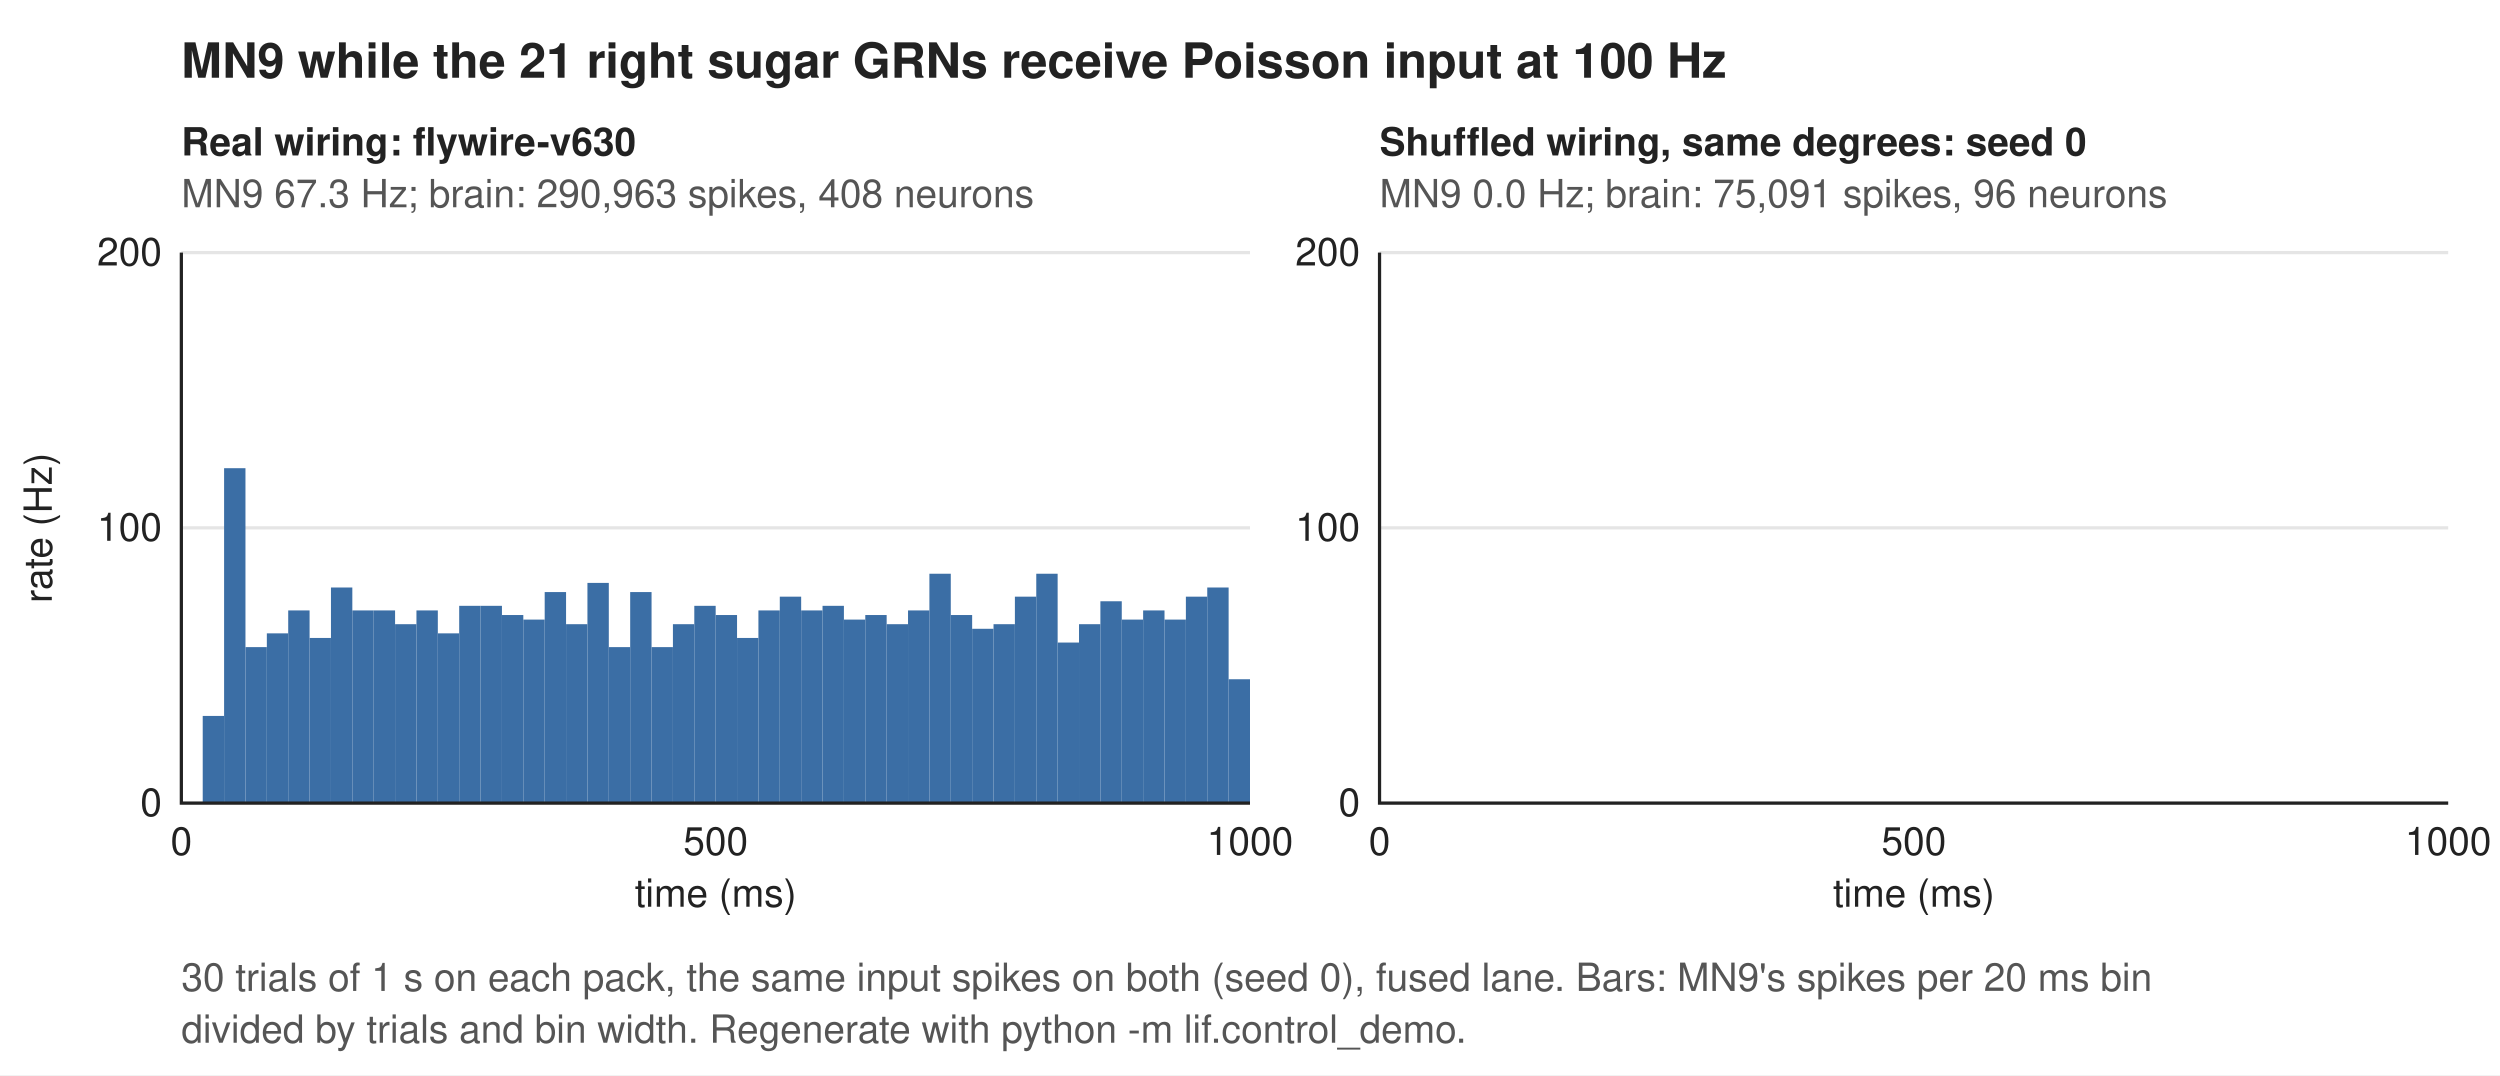
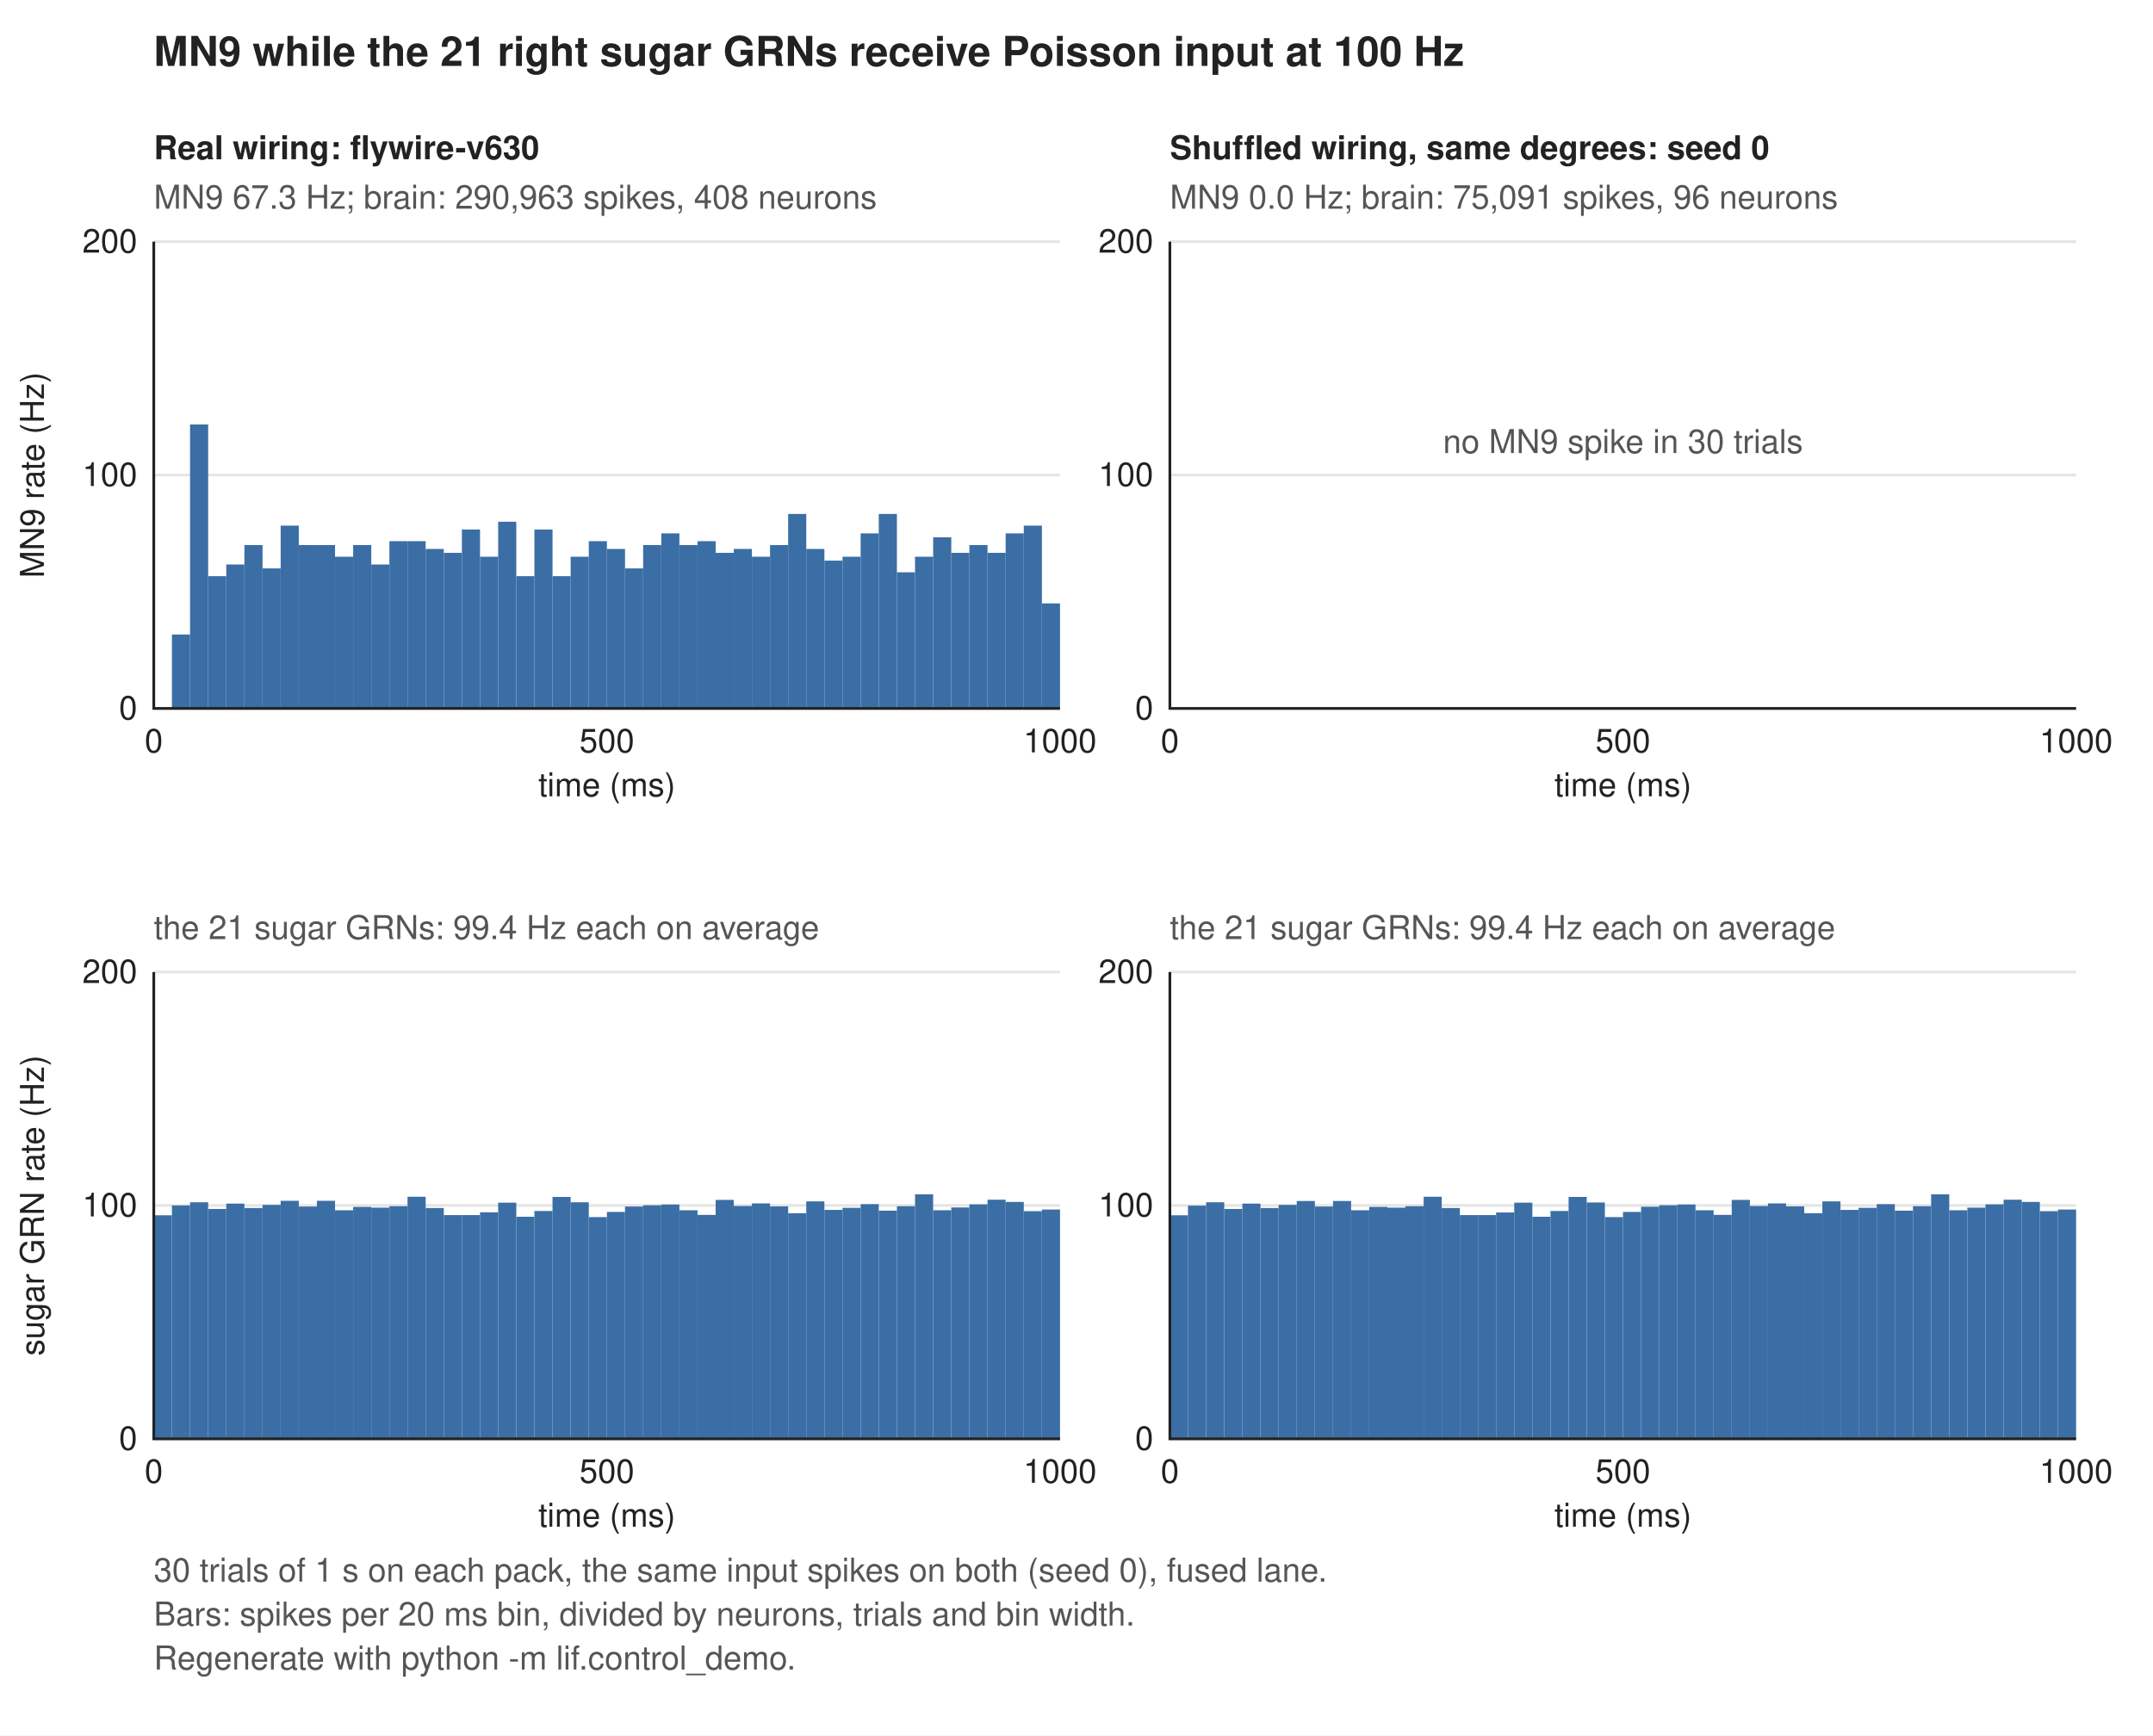
- <svg xmlns="http://www.w3.org/2000/svg" width="772" height="332" viewBox="0 0 772 332" font-family="Helvetica, Arial, sans-serif" font-size="12" fill="#222222">
-   <rect width="772" height="332" fill="#ffffff" />
+ <svg xmlns="http://www.w3.org/2000/svg" width="784" height="632" viewBox="0 0 784 632" font-family="Helvetica, Arial, sans-serif" font-size="12" fill="#222222">
+   <rect width="784" height="632" fill="#ffffff" />
  <text x="56" y="24" font-size="15" font-weight="bold">MN9 while the 21 right sugar GRNs receive Poisson input at 100 Hz</text>
-   <text x="56" y="48" font-weight="bold">Real wiring: flywire-v630</text>
-   <text x="56" y="64" fill="#555555">MN9 67.3 Hz; brain: 290,963 spikes, 408 neurons</text>
-   <line x1="56" x2="386" y1="248.00" y2="248.00" stroke="#e5e5e5" />
-   <text x="50" y="252.00" text-anchor="end">0</text>
-   <line x1="56" x2="386" y1="163.00" y2="163.00" stroke="#e5e5e5" />
-   <text x="50" y="167.00" text-anchor="end">100</text>
-   <line x1="56" x2="386" y1="78.00" y2="78.00" stroke="#e5e5e5" />
-   <text x="50" y="82.00" text-anchor="end">200</text>
-   <rect class="bar" x="56.00" y="248.00" width="6.60" height="0.00" fill="#3b6ea5" />
-   <rect class="bar" x="62.60" y="221.08" width="6.60" height="26.92" fill="#3b6ea5" />
-   <rect class="bar" x="69.20" y="144.58" width="6.60" height="103.42" fill="#3b6ea5" />
-   <rect class="bar" x="75.80" y="199.83" width="6.60" height="48.17" fill="#3b6ea5" />
-   <rect class="bar" x="82.40" y="195.58" width="6.60" height="52.42" fill="#3b6ea5" />
-   <rect class="bar" x="89.00" y="188.50" width="6.60" height="59.50" fill="#3b6ea5" />
-   <rect class="bar" x="95.60" y="197.00" width="6.60" height="51.00" fill="#3b6ea5" />
-   <rect class="bar" x="102.20" y="181.42" width="6.60" height="66.58" fill="#3b6ea5" />
-   <rect class="bar" x="108.80" y="188.50" width="6.60" height="59.50" fill="#3b6ea5" />
-   <rect class="bar" x="115.40" y="188.50" width="6.60" height="59.50" fill="#3b6ea5" />
-   <rect class="bar" x="122.00" y="192.75" width="6.60" height="55.25" fill="#3b6ea5" />
-   <rect class="bar" x="128.60" y="188.50" width="6.60" height="59.50" fill="#3b6ea5" />
-   <rect class="bar" x="135.20" y="195.58" width="6.60" height="52.42" fill="#3b6ea5" />
-   <rect class="bar" x="141.80" y="187.08" width="6.60" height="60.92" fill="#3b6ea5" />
-   <rect class="bar" x="148.40" y="187.08" width="6.60" height="60.92" fill="#3b6ea5" />
-   <rect class="bar" x="155.00" y="189.92" width="6.60" height="58.08" fill="#3b6ea5" />
-   <rect class="bar" x="161.60" y="191.33" width="6.60" height="56.67" fill="#3b6ea5" />
-   <rect class="bar" x="168.20" y="182.83" width="6.60" height="65.17" fill="#3b6ea5" />
-   <rect class="bar" x="174.80" y="192.75" width="6.60" height="55.25" fill="#3b6ea5" />
-   <rect class="bar" x="181.40" y="180.00" width="6.60" height="68.00" fill="#3b6ea5" />
-   <rect class="bar" x="188.00" y="199.83" width="6.60" height="48.17" fill="#3b6ea5" />
-   <rect class="bar" x="194.60" y="182.83" width="6.60" height="65.17" fill="#3b6ea5" />
-   <rect class="bar" x="201.20" y="199.83" width="6.60" height="48.17" fill="#3b6ea5" />
-   <rect class="bar" x="207.80" y="192.75" width="6.60" height="55.25" fill="#3b6ea5" />
-   <rect class="bar" x="214.40" y="187.08" width="6.60" height="60.92" fill="#3b6ea5" />
-   <rect class="bar" x="221.00" y="189.92" width="6.60" height="58.08" fill="#3b6ea5" />
-   <rect class="bar" x="227.60" y="197.00" width="6.60" height="51.00" fill="#3b6ea5" />
-   <rect class="bar" x="234.20" y="188.50" width="6.60" height="59.50" fill="#3b6ea5" />
-   <rect class="bar" x="240.80" y="184.25" width="6.60" height="63.75" fill="#3b6ea5" />
-   <rect class="bar" x="247.40" y="188.50" width="6.60" height="59.50" fill="#3b6ea5" />
-   <rect class="bar" x="254.00" y="187.08" width="6.60" height="60.92" fill="#3b6ea5" />
-   <rect class="bar" x="260.60" y="191.33" width="6.60" height="56.67" fill="#3b6ea5" />
-   <rect class="bar" x="267.20" y="189.92" width="6.60" height="58.08" fill="#3b6ea5" />
-   <rect class="bar" x="273.80" y="192.75" width="6.60" height="55.25" fill="#3b6ea5" />
-   <rect class="bar" x="280.40" y="188.50" width="6.60" height="59.50" fill="#3b6ea5" />
-   <rect class="bar" x="287.00" y="177.17" width="6.60" height="70.83" fill="#3b6ea5" />
-   <rect class="bar" x="293.60" y="189.92" width="6.60" height="58.08" fill="#3b6ea5" />
-   <rect class="bar" x="300.20" y="194.17" width="6.60" height="53.83" fill="#3b6ea5" />
-   <rect class="bar" x="306.80" y="192.75" width="6.60" height="55.25" fill="#3b6ea5" />
-   <rect class="bar" x="313.40" y="184.25" width="6.60" height="63.75" fill="#3b6ea5" />
-   <rect class="bar" x="320.00" y="177.17" width="6.60" height="70.83" fill="#3b6ea5" />
-   <rect class="bar" x="326.60" y="198.42" width="6.60" height="49.58" fill="#3b6ea5" />
-   <rect class="bar" x="333.20" y="192.75" width="6.60" height="55.25" fill="#3b6ea5" />
-   <rect class="bar" x="339.80" y="185.67" width="6.60" height="62.33" fill="#3b6ea5" />
-   <rect class="bar" x="346.40" y="191.33" width="6.60" height="56.67" fill="#3b6ea5" />
-   <rect class="bar" x="353.00" y="188.50" width="6.60" height="59.50" fill="#3b6ea5" />
-   <rect class="bar" x="359.60" y="191.33" width="6.60" height="56.67" fill="#3b6ea5" />
-   <rect class="bar" x="366.20" y="184.25" width="6.60" height="63.75" fill="#3b6ea5" />
-   <rect class="bar" x="372.80" y="181.42" width="6.60" height="66.58" fill="#3b6ea5" />
-   <rect class="bar" x="379.40" y="209.75" width="6.60" height="38.25" fill="#3b6ea5" />
-   <path d="M56 78V248H386" fill="none" stroke="#222222" />
-   <text x="56.00" y="264" text-anchor="middle">0</text>
-   <text x="221.00" y="264" text-anchor="middle">500</text>
-   <text x="386.00" y="264" text-anchor="middle">1000</text>
-   <text x="221.00" y="280" text-anchor="middle">time (ms)</text>
-   <text x="426" y="48" font-weight="bold">Shuffled wiring, same degrees: seed 0</text>
-   <text x="426" y="64" fill="#555555">MN9 0.0 Hz; brain: 75,091 spikes, 96 neurons</text>
-   <line x1="426" x2="756" y1="248.00" y2="248.00" stroke="#e5e5e5" />
-   <text x="420" y="252.00" text-anchor="end">0</text>
-   <line x1="426" x2="756" y1="163.00" y2="163.00" stroke="#e5e5e5" />
-   <text x="420" y="167.00" text-anchor="end">100</text>
-   <line x1="426" x2="756" y1="78.00" y2="78.00" stroke="#e5e5e5" />
-   <text x="420" y="82.00" text-anchor="end">200</text>
-   <rect class="bar" x="426.00" y="248.00" width="6.60" height="0.00" fill="#3b6ea5" />
-   <rect class="bar" x="432.60" y="248.00" width="6.60" height="0.00" fill="#3b6ea5" />
-   <rect class="bar" x="439.20" y="248.00" width="6.60" height="0.00" fill="#3b6ea5" />
-   <rect class="bar" x="445.80" y="248.00" width="6.60" height="0.00" fill="#3b6ea5" />
-   <rect class="bar" x="452.40" y="248.00" width="6.60" height="0.00" fill="#3b6ea5" />
-   <rect class="bar" x="459.00" y="248.00" width="6.60" height="0.00" fill="#3b6ea5" />
-   <rect class="bar" x="465.60" y="248.00" width="6.60" height="0.00" fill="#3b6ea5" />
-   <rect class="bar" x="472.20" y="248.00" width="6.60" height="0.00" fill="#3b6ea5" />
-   <rect class="bar" x="478.80" y="248.00" width="6.60" height="0.00" fill="#3b6ea5" />
-   <rect class="bar" x="485.40" y="248.00" width="6.60" height="0.00" fill="#3b6ea5" />
-   <rect class="bar" x="492.00" y="248.00" width="6.60" height="0.00" fill="#3b6ea5" />
-   <rect class="bar" x="498.60" y="248.00" width="6.60" height="0.00" fill="#3b6ea5" />
-   <rect class="bar" x="505.20" y="248.00" width="6.60" height="0.00" fill="#3b6ea5" />
-   <rect class="bar" x="511.80" y="248.00" width="6.60" height="0.00" fill="#3b6ea5" />
-   <rect class="bar" x="518.40" y="248.00" width="6.60" height="0.00" fill="#3b6ea5" />
-   <rect class="bar" x="525.00" y="248.00" width="6.60" height="0.00" fill="#3b6ea5" />
-   <rect class="bar" x="531.60" y="248.00" width="6.60" height="0.00" fill="#3b6ea5" />
-   <rect class="bar" x="538.20" y="248.00" width="6.60" height="0.00" fill="#3b6ea5" />
-   <rect class="bar" x="544.80" y="248.00" width="6.60" height="0.00" fill="#3b6ea5" />
-   <rect class="bar" x="551.40" y="248.00" width="6.60" height="0.00" fill="#3b6ea5" />
-   <rect class="bar" x="558.00" y="248.00" width="6.60" height="0.00" fill="#3b6ea5" />
-   <rect class="bar" x="564.60" y="248.00" width="6.60" height="0.00" fill="#3b6ea5" />
-   <rect class="bar" x="571.20" y="248.00" width="6.60" height="0.00" fill="#3b6ea5" />
-   <rect class="bar" x="577.80" y="248.00" width="6.60" height="0.00" fill="#3b6ea5" />
-   <rect class="bar" x="584.40" y="248.00" width="6.60" height="0.00" fill="#3b6ea5" />
-   <rect class="bar" x="591.00" y="248.00" width="6.60" height="0.00" fill="#3b6ea5" />
-   <rect class="bar" x="597.60" y="248.00" width="6.60" height="0.00" fill="#3b6ea5" />
-   <rect class="bar" x="604.20" y="248.00" width="6.60" height="0.00" fill="#3b6ea5" />
-   <rect class="bar" x="610.80" y="248.00" width="6.60" height="0.00" fill="#3b6ea5" />
-   <rect class="bar" x="617.40" y="248.00" width="6.60" height="0.00" fill="#3b6ea5" />
-   <rect class="bar" x="624.00" y="248.00" width="6.60" height="0.00" fill="#3b6ea5" />
-   <rect class="bar" x="630.60" y="248.00" width="6.60" height="0.00" fill="#3b6ea5" />
-   <rect class="bar" x="637.20" y="248.00" width="6.60" height="0.00" fill="#3b6ea5" />
-   <rect class="bar" x="643.80" y="248.00" width="6.60" height="0.00" fill="#3b6ea5" />
-   <rect class="bar" x="650.40" y="248.00" width="6.60" height="0.00" fill="#3b6ea5" />
-   <rect class="bar" x="657.00" y="248.00" width="6.60" height="0.00" fill="#3b6ea5" />
-   <rect class="bar" x="663.60" y="248.00" width="6.60" height="0.00" fill="#3b6ea5" />
-   <rect class="bar" x="670.20" y="248.00" width="6.60" height="0.00" fill="#3b6ea5" />
-   <rect class="bar" x="676.80" y="248.00" width="6.60" height="0.00" fill="#3b6ea5" />
-   <rect class="bar" x="683.40" y="248.00" width="6.60" height="0.00" fill="#3b6ea5" />
-   <rect class="bar" x="690.00" y="248.00" width="6.60" height="0.00" fill="#3b6ea5" />
-   <rect class="bar" x="696.60" y="248.00" width="6.60" height="0.00" fill="#3b6ea5" />
-   <rect class="bar" x="703.20" y="248.00" width="6.60" height="0.00" fill="#3b6ea5" />
-   <rect class="bar" x="709.80" y="248.00" width="6.60" height="0.00" fill="#3b6ea5" />
-   <rect class="bar" x="716.40" y="248.00" width="6.60" height="0.00" fill="#3b6ea5" />
-   <rect class="bar" x="723.00" y="248.00" width="6.60" height="0.00" fill="#3b6ea5" />
-   <rect class="bar" x="729.60" y="248.00" width="6.60" height="0.00" fill="#3b6ea5" />
-   <rect class="bar" x="736.20" y="248.00" width="6.60" height="0.00" fill="#3b6ea5" />
-   <rect class="bar" x="742.80" y="248.00" width="6.60" height="0.00" fill="#3b6ea5" />
-   <rect class="bar" x="749.40" y="248.00" width="6.60" height="0.00" fill="#3b6ea5" />
-   <path d="M426 78V248H756" fill="none" stroke="#222222" />
-   <text x="426.00" y="264" text-anchor="middle">0</text>
-   <text x="591.00" y="264" text-anchor="middle">500</text>
-   <text x="756.00" y="264" text-anchor="middle">1000</text>
-   <text x="591.00" y="280" text-anchor="middle">time (ms)</text>
-   <text transform="translate(16 163.00) rotate(-90)" text-anchor="middle">rate (Hz)</text>
-   <text x="56" y="306" fill="#555555">30 trials of 1 s on each pack, the same input spikes on both (seed 0), fused lane. Bars: MN9's spikes per 20 ms bin</text>
-   <text x="56" y="322" fill="#555555">divided by trials and bin width. Regenerate with python -m lif.control_demo.</text>
+   <text transform="translate(16 173.00) rotate(-90)" text-anchor="middle">MN9 rate (Hz)</text>
+   <text x="56" y="58" font-weight="bold">Real wiring: flywire-v630</text>
+   <text x="56" y="76" fill="#555555">MN9 67.3 Hz; brain: 290,963 spikes, 408 neurons</text>
+   <line x1="56" x2="386" y1="258.00" y2="258.00" stroke="#e5e5e5" />
+   <text x="50" y="262.00" text-anchor="end">0</text>
+   <line x1="56" x2="386" y1="173.00" y2="173.00" stroke="#e5e5e5" />
+   <text x="50" y="177.00" text-anchor="end">100</text>
+   <line x1="56" x2="386" y1="88.00" y2="88.00" stroke="#e5e5e5" />
+   <text x="50" y="92.00" text-anchor="end">200</text>
+   <rect class="bar" x="56.00" y="258.00" width="6.60" height="0.00" fill="#3b6ea5" />
+   <rect class="bar" x="62.60" y="231.08" width="6.60" height="26.92" fill="#3b6ea5" />
+   <rect class="bar" x="69.20" y="154.58" width="6.60" height="103.42" fill="#3b6ea5" />
+   <rect class="bar" x="75.80" y="209.83" width="6.60" height="48.17" fill="#3b6ea5" />
+   <rect class="bar" x="82.40" y="205.58" width="6.60" height="52.42" fill="#3b6ea5" />
+   <rect class="bar" x="89.00" y="198.50" width="6.60" height="59.50" fill="#3b6ea5" />
+   <rect class="bar" x="95.60" y="207.00" width="6.60" height="51.00" fill="#3b6ea5" />
+   <rect class="bar" x="102.20" y="191.42" width="6.60" height="66.58" fill="#3b6ea5" />
+   <rect class="bar" x="108.80" y="198.50" width="6.60" height="59.50" fill="#3b6ea5" />
+   <rect class="bar" x="115.40" y="198.50" width="6.60" height="59.50" fill="#3b6ea5" />
+   <rect class="bar" x="122.00" y="202.75" width="6.60" height="55.25" fill="#3b6ea5" />
+   <rect class="bar" x="128.60" y="198.50" width="6.60" height="59.50" fill="#3b6ea5" />
+   <rect class="bar" x="135.20" y="205.58" width="6.60" height="52.42" fill="#3b6ea5" />
+   <rect class="bar" x="141.80" y="197.08" width="6.60" height="60.92" fill="#3b6ea5" />
+   <rect class="bar" x="148.40" y="197.08" width="6.60" height="60.92" fill="#3b6ea5" />
+   <rect class="bar" x="155.00" y="199.92" width="6.60" height="58.08" fill="#3b6ea5" />
+   <rect class="bar" x="161.60" y="201.33" width="6.60" height="56.67" fill="#3b6ea5" />
+   <rect class="bar" x="168.20" y="192.83" width="6.60" height="65.17" fill="#3b6ea5" />
+   <rect class="bar" x="174.80" y="202.75" width="6.60" height="55.25" fill="#3b6ea5" />
+   <rect class="bar" x="181.40" y="190.00" width="6.60" height="68.00" fill="#3b6ea5" />
+   <rect class="bar" x="188.00" y="209.83" width="6.60" height="48.17" fill="#3b6ea5" />
+   <rect class="bar" x="194.60" y="192.83" width="6.60" height="65.17" fill="#3b6ea5" />
+   <rect class="bar" x="201.20" y="209.83" width="6.60" height="48.17" fill="#3b6ea5" />
+   <rect class="bar" x="207.80" y="202.75" width="6.60" height="55.25" fill="#3b6ea5" />
+   <rect class="bar" x="214.40" y="197.08" width="6.60" height="60.92" fill="#3b6ea5" />
+   <rect class="bar" x="221.00" y="199.92" width="6.60" height="58.08" fill="#3b6ea5" />
+   <rect class="bar" x="227.60" y="207.00" width="6.60" height="51.00" fill="#3b6ea5" />
+   <rect class="bar" x="234.20" y="198.50" width="6.60" height="59.50" fill="#3b6ea5" />
+   <rect class="bar" x="240.80" y="194.25" width="6.60" height="63.75" fill="#3b6ea5" />
+   <rect class="bar" x="247.40" y="198.50" width="6.60" height="59.50" fill="#3b6ea5" />
+   <rect class="bar" x="254.00" y="197.08" width="6.60" height="60.92" fill="#3b6ea5" />
+   <rect class="bar" x="260.60" y="201.33" width="6.60" height="56.67" fill="#3b6ea5" />
+   <rect class="bar" x="267.20" y="199.92" width="6.60" height="58.08" fill="#3b6ea5" />
+   <rect class="bar" x="273.80" y="202.75" width="6.60" height="55.25" fill="#3b6ea5" />
+   <rect class="bar" x="280.40" y="198.50" width="6.60" height="59.50" fill="#3b6ea5" />
+   <rect class="bar" x="287.00" y="187.17" width="6.60" height="70.83" fill="#3b6ea5" />
+   <rect class="bar" x="293.60" y="199.92" width="6.60" height="58.08" fill="#3b6ea5" />
+   <rect class="bar" x="300.20" y="204.17" width="6.60" height="53.83" fill="#3b6ea5" />
+   <rect class="bar" x="306.80" y="202.75" width="6.60" height="55.25" fill="#3b6ea5" />
+   <rect class="bar" x="313.40" y="194.25" width="6.60" height="63.75" fill="#3b6ea5" />
+   <rect class="bar" x="320.00" y="187.17" width="6.60" height="70.83" fill="#3b6ea5" />
+   <rect class="bar" x="326.60" y="208.42" width="6.60" height="49.58" fill="#3b6ea5" />
+   <rect class="bar" x="333.20" y="202.75" width="6.60" height="55.25" fill="#3b6ea5" />
+   <rect class="bar" x="339.80" y="195.67" width="6.60" height="62.33" fill="#3b6ea5" />
+   <rect class="bar" x="346.40" y="201.33" width="6.60" height="56.67" fill="#3b6ea5" />
+   <rect class="bar" x="353.00" y="198.50" width="6.60" height="59.50" fill="#3b6ea5" />
+   <rect class="bar" x="359.60" y="201.33" width="6.60" height="56.67" fill="#3b6ea5" />
+   <rect class="bar" x="366.20" y="194.25" width="6.60" height="63.75" fill="#3b6ea5" />
+   <rect class="bar" x="372.80" y="191.42" width="6.60" height="66.58" fill="#3b6ea5" />
+   <rect class="bar" x="379.40" y="219.75" width="6.60" height="38.25" fill="#3b6ea5" />
+   <path d="M56 88V258H386" fill="none" stroke="#222222" />
+   <text x="56.00" y="274" text-anchor="middle">0</text>
+   <text x="221.00" y="274" text-anchor="middle">500</text>
+   <text x="386.00" y="274" text-anchor="middle">1000</text>
+   <text x="221.00" y="290" text-anchor="middle">time (ms)</text>
+   <text x="426" y="58" font-weight="bold">Shuffled wiring, same degrees: seed 0</text>
+   <text x="426" y="76" fill="#555555">MN9 0.0 Hz; brain: 75,091 spikes, 96 neurons</text>
+   <line x1="426" x2="756" y1="258.00" y2="258.00" stroke="#e5e5e5" />
+   <text x="420" y="262.00" text-anchor="end">0</text>
+   <line x1="426" x2="756" y1="173.00" y2="173.00" stroke="#e5e5e5" />
+   <text x="420" y="177.00" text-anchor="end">100</text>
+   <line x1="426" x2="756" y1="88.00" y2="88.00" stroke="#e5e5e5" />
+   <text x="420" y="92.00" text-anchor="end">200</text>
+   <rect class="bar" x="426.00" y="258.00" width="6.60" height="0.00" fill="#3b6ea5" />
+   <rect class="bar" x="432.60" y="258.00" width="6.60" height="0.00" fill="#3b6ea5" />
+   <rect class="bar" x="439.20" y="258.00" width="6.60" height="0.00" fill="#3b6ea5" />
+   <rect class="bar" x="445.80" y="258.00" width="6.60" height="0.00" fill="#3b6ea5" />
+   <rect class="bar" x="452.40" y="258.00" width="6.60" height="0.00" fill="#3b6ea5" />
+   <rect class="bar" x="459.00" y="258.00" width="6.60" height="0.00" fill="#3b6ea5" />
+   <rect class="bar" x="465.60" y="258.00" width="6.60" height="0.00" fill="#3b6ea5" />
+   <rect class="bar" x="472.20" y="258.00" width="6.60" height="0.00" fill="#3b6ea5" />
+   <rect class="bar" x="478.80" y="258.00" width="6.60" height="0.00" fill="#3b6ea5" />
+   <rect class="bar" x="485.40" y="258.00" width="6.60" height="0.00" fill="#3b6ea5" />
+   <rect class="bar" x="492.00" y="258.00" width="6.60" height="0.00" fill="#3b6ea5" />
+   <rect class="bar" x="498.60" y="258.00" width="6.60" height="0.00" fill="#3b6ea5" />
+   <rect class="bar" x="505.20" y="258.00" width="6.60" height="0.00" fill="#3b6ea5" />
+   <rect class="bar" x="511.80" y="258.00" width="6.60" height="0.00" fill="#3b6ea5" />
+   <rect class="bar" x="518.40" y="258.00" width="6.60" height="0.00" fill="#3b6ea5" />
+   <rect class="bar" x="525.00" y="258.00" width="6.60" height="0.00" fill="#3b6ea5" />
+   <rect class="bar" x="531.60" y="258.00" width="6.60" height="0.00" fill="#3b6ea5" />
+   <rect class="bar" x="538.20" y="258.00" width="6.60" height="0.00" fill="#3b6ea5" />
+   <rect class="bar" x="544.80" y="258.00" width="6.60" height="0.00" fill="#3b6ea5" />
+   <rect class="bar" x="551.40" y="258.00" width="6.60" height="0.00" fill="#3b6ea5" />
+   <rect class="bar" x="558.00" y="258.00" width="6.60" height="0.00" fill="#3b6ea5" />
+   <rect class="bar" x="564.60" y="258.00" width="6.60" height="0.00" fill="#3b6ea5" />
+   <rect class="bar" x="571.20" y="258.00" width="6.60" height="0.00" fill="#3b6ea5" />
+   <rect class="bar" x="577.80" y="258.00" width="6.60" height="0.00" fill="#3b6ea5" />
+   <rect class="bar" x="584.40" y="258.00" width="6.60" height="0.00" fill="#3b6ea5" />
+   <rect class="bar" x="591.00" y="258.00" width="6.60" height="0.00" fill="#3b6ea5" />
+   <rect class="bar" x="597.60" y="258.00" width="6.60" height="0.00" fill="#3b6ea5" />
+   <rect class="bar" x="604.20" y="258.00" width="6.60" height="0.00" fill="#3b6ea5" />
+   <rect class="bar" x="610.80" y="258.00" width="6.60" height="0.00" fill="#3b6ea5" />
+   <rect class="bar" x="617.40" y="258.00" width="6.60" height="0.00" fill="#3b6ea5" />
+   <rect class="bar" x="624.00" y="258.00" width="6.60" height="0.00" fill="#3b6ea5" />
+   <rect class="bar" x="630.60" y="258.00" width="6.60" height="0.00" fill="#3b6ea5" />
+   <rect class="bar" x="637.20" y="258.00" width="6.60" height="0.00" fill="#3b6ea5" />
+   <rect class="bar" x="643.80" y="258.00" width="6.60" height="0.00" fill="#3b6ea5" />
+   <rect class="bar" x="650.40" y="258.00" width="6.60" height="0.00" fill="#3b6ea5" />
+   <rect class="bar" x="657.00" y="258.00" width="6.60" height="0.00" fill="#3b6ea5" />
+   <rect class="bar" x="663.60" y="258.00" width="6.60" height="0.00" fill="#3b6ea5" />
+   <rect class="bar" x="670.20" y="258.00" width="6.60" height="0.00" fill="#3b6ea5" />
+   <rect class="bar" x="676.80" y="258.00" width="6.60" height="0.00" fill="#3b6ea5" />
+   <rect class="bar" x="683.40" y="258.00" width="6.60" height="0.00" fill="#3b6ea5" />
+   <rect class="bar" x="690.00" y="258.00" width="6.60" height="0.00" fill="#3b6ea5" />
+   <rect class="bar" x="696.60" y="258.00" width="6.60" height="0.00" fill="#3b6ea5" />
+   <rect class="bar" x="703.20" y="258.00" width="6.60" height="0.00" fill="#3b6ea5" />
+   <rect class="bar" x="709.80" y="258.00" width="6.60" height="0.00" fill="#3b6ea5" />
+   <rect class="bar" x="716.40" y="258.00" width="6.60" height="0.00" fill="#3b6ea5" />
+   <rect class="bar" x="723.00" y="258.00" width="6.60" height="0.00" fill="#3b6ea5" />
+   <rect class="bar" x="729.60" y="258.00" width="6.60" height="0.00" fill="#3b6ea5" />
+   <rect class="bar" x="736.20" y="258.00" width="6.60" height="0.00" fill="#3b6ea5" />
+   <rect class="bar" x="742.80" y="258.00" width="6.60" height="0.00" fill="#3b6ea5" />
+   <rect class="bar" x="749.40" y="258.00" width="6.60" height="0.00" fill="#3b6ea5" />
+   <text x="591.00" y="165.00" text-anchor="middle" fill="#555555">no MN9 spike in 30 trials</text>
+   <path d="M426 88V258H756" fill="none" stroke="#222222" />
+   <text x="426.00" y="274" text-anchor="middle">0</text>
+   <text x="591.00" y="274" text-anchor="middle">500</text>
+   <text x="756.00" y="274" text-anchor="middle">1000</text>
+   <text x="591.00" y="290" text-anchor="middle">time (ms)</text>
+   <text transform="translate(16 439.00) rotate(-90)" text-anchor="middle">sugar GRN rate (Hz)</text>
+   <text x="56" y="342" fill="#555555">the 21 sugar GRNs: 99.4 Hz each on average</text>
+   <line x1="56" x2="386" y1="524.00" y2="524.00" stroke="#e5e5e5" />
+   <text x="50" y="528.00" text-anchor="end">0</text>
+   <line x1="56" x2="386" y1="439.00" y2="439.00" stroke="#e5e5e5" />
+   <text x="50" y="443.00" text-anchor="end">100</text>
+   <line x1="56" x2="386" y1="354.00" y2="354.00" stroke="#e5e5e5" />
+   <text x="50" y="358.00" text-anchor="end">200</text>
+   <rect class="bar" x="56.00" y="442.58" width="6.60" height="81.42" fill="#3b6ea5" />
+   <rect class="bar" x="62.60" y="439.00" width="6.60" height="85.00" fill="#3b6ea5" />
+   <rect class="bar" x="69.20" y="437.85" width="6.60" height="86.15" fill="#3b6ea5" />
+   <rect class="bar" x="75.80" y="440.28" width="6.60" height="83.72" fill="#3b6ea5" />
+   <rect class="bar" x="82.40" y="438.33" width="6.60" height="85.67" fill="#3b6ea5" />
+   <rect class="bar" x="89.00" y="439.94" width="6.60" height="84.06" fill="#3b6ea5" />
+   <rect class="bar" x="95.60" y="438.80" width="6.60" height="85.20" fill="#3b6ea5" />
+   <rect class="bar" x="102.20" y="437.31" width="6.60" height="86.69" fill="#3b6ea5" />
+   <rect class="bar" x="108.80" y="439.40" width="6.60" height="84.60" fill="#3b6ea5" />
+   <rect class="bar" x="115.40" y="437.31" width="6.60" height="86.69" fill="#3b6ea5" />
+   <rect class="bar" x="122.00" y="440.75" width="6.60" height="83.25" fill="#3b6ea5" />
+   <rect class="bar" x="128.60" y="439.54" width="6.60" height="84.46" fill="#3b6ea5" />
+   <rect class="bar" x="135.20" y="439.81" width="6.60" height="84.19" fill="#3b6ea5" />
+   <rect class="bar" x="141.80" y="439.27" width="6.60" height="84.73" fill="#3b6ea5" />
+   <rect class="bar" x="148.40" y="435.83" width="6.60" height="88.17" fill="#3b6ea5" />
+   <rect class="bar" x="155.00" y="439.94" width="6.60" height="84.06" fill="#3b6ea5" />
+   <rect class="bar" x="161.60" y="442.51" width="6.60" height="81.49" fill="#3b6ea5" />
+   <rect class="bar" x="168.20" y="442.51" width="6.60" height="81.49" fill="#3b6ea5" />
+   <rect class="bar" x="174.80" y="441.50" width="6.60" height="82.50" fill="#3b6ea5" />
+   <rect class="bar" x="181.40" y="437.99" width="6.60" height="86.01" fill="#3b6ea5" />
+   <rect class="bar" x="188.00" y="443.12" width="6.60" height="80.88" fill="#3b6ea5" />
+   <rect class="bar" x="194.60" y="441.02" width="6.60" height="82.98" fill="#3b6ea5" />
+   <rect class="bar" x="201.20" y="435.90" width="6.60" height="88.10" fill="#3b6ea5" />
+   <rect class="bar" x="207.80" y="437.85" width="6.60" height="86.15" fill="#3b6ea5" />
+   <rect class="bar" x="214.40" y="443.25" width="6.60" height="80.75" fill="#3b6ea5" />
+   <rect class="bar" x="221.00" y="441.36" width="6.60" height="82.64" fill="#3b6ea5" />
+   <rect class="bar" x="227.60" y="439.40" width="6.60" height="84.60" fill="#3b6ea5" />
+   <rect class="bar" x="234.20" y="438.93" width="6.60" height="85.07" fill="#3b6ea5" />
+   <rect class="bar" x="240.80" y="438.66" width="6.60" height="85.34" fill="#3b6ea5" />
+   <rect class="bar" x="247.40" y="440.75" width="6.60" height="83.25" fill="#3b6ea5" />
+   <rect class="bar" x="254.00" y="442.44" width="6.60" height="81.56" fill="#3b6ea5" />
+   <rect class="bar" x="260.60" y="436.98" width="6.60" height="87.02" fill="#3b6ea5" />
+   <rect class="bar" x="267.20" y="439.20" width="6.60" height="84.80" fill="#3b6ea5" />
+   <rect class="bar" x="273.80" y="438.26" width="6.60" height="85.74" fill="#3b6ea5" />
+   <rect class="bar" x="280.40" y="439.34" width="6.60" height="84.66" fill="#3b6ea5" />
+   <rect class="bar" x="287.00" y="441.83" width="6.60" height="82.17" fill="#3b6ea5" />
+   <rect class="bar" x="293.60" y="437.52" width="6.60" height="86.48" fill="#3b6ea5" />
+   <rect class="bar" x="300.20" y="440.62" width="6.60" height="83.38" fill="#3b6ea5" />
+   <rect class="bar" x="306.80" y="439.88" width="6.60" height="84.12" fill="#3b6ea5" />
+   <rect class="bar" x="313.40" y="438.53" width="6.60" height="85.47" fill="#3b6ea5" />
+   <rect class="bar" x="320.00" y="440.89" width="6.60" height="83.11" fill="#3b6ea5" />
+   <rect class="bar" x="326.60" y="439.27" width="6.60" height="84.73" fill="#3b6ea5" />
+   <rect class="bar" x="333.20" y="434.95" width="6.60" height="89.05" fill="#3b6ea5" />
+   <rect class="bar" x="339.80" y="440.75" width="6.60" height="83.25" fill="#3b6ea5" />
+   <rect class="bar" x="346.40" y="439.74" width="6.60" height="84.26" fill="#3b6ea5" />
+   <rect class="bar" x="353.00" y="438.60" width="6.60" height="85.40" fill="#3b6ea5" />
+   <rect class="bar" x="359.60" y="436.91" width="6.60" height="87.09" fill="#3b6ea5" />
+   <rect class="bar" x="366.20" y="437.72" width="6.60" height="86.28" fill="#3b6ea5" />
+   <rect class="bar" x="372.80" y="441.09" width="6.60" height="82.91" fill="#3b6ea5" />
+   <rect class="bar" x="379.40" y="440.48" width="6.60" height="83.52" fill="#3b6ea5" />
+   <path d="M56 354V524H386" fill="none" stroke="#222222" />
+   <text x="56.00" y="540" text-anchor="middle">0</text>
+   <text x="221.00" y="540" text-anchor="middle">500</text>
+   <text x="386.00" y="540" text-anchor="middle">1000</text>
+   <text x="221.00" y="556" text-anchor="middle">time (ms)</text>
+   <text x="426" y="342" fill="#555555">the 21 sugar GRNs: 99.4 Hz each on average</text>
+   <line x1="426" x2="756" y1="524.00" y2="524.00" stroke="#e5e5e5" />
+   <text x="420" y="528.00" text-anchor="end">0</text>
+   <line x1="426" x2="756" y1="439.00" y2="439.00" stroke="#e5e5e5" />
+   <text x="420" y="443.00" text-anchor="end">100</text>
+   <line x1="426" x2="756" y1="354.00" y2="354.00" stroke="#e5e5e5" />
+   <text x="420" y="358.00" text-anchor="end">200</text>
+   <rect class="bar" x="426.00" y="442.58" width="6.60" height="81.42" fill="#3b6ea5" />
+   <rect class="bar" x="432.60" y="439.07" width="6.60" height="84.93" fill="#3b6ea5" />
+   <rect class="bar" x="439.20" y="437.85" width="6.60" height="86.15" fill="#3b6ea5" />
+   <rect class="bar" x="445.80" y="440.28" width="6.60" height="83.72" fill="#3b6ea5" />
+   <rect class="bar" x="452.40" y="438.33" width="6.60" height="85.67" fill="#3b6ea5" />
+   <rect class="bar" x="459.00" y="439.94" width="6.60" height="84.06" fill="#3b6ea5" />
+   <rect class="bar" x="465.60" y="438.80" width="6.60" height="85.20" fill="#3b6ea5" />
+   <rect class="bar" x="472.20" y="437.38" width="6.60" height="86.62" fill="#3b6ea5" />
+   <rect class="bar" x="478.80" y="439.40" width="6.60" height="84.60" fill="#3b6ea5" />
+   <rect class="bar" x="485.40" y="437.38" width="6.60" height="86.62" fill="#3b6ea5" />
+   <rect class="bar" x="492.00" y="440.75" width="6.60" height="83.25" fill="#3b6ea5" />
+   <rect class="bar" x="498.60" y="439.54" width="6.60" height="84.46" fill="#3b6ea5" />
+   <rect class="bar" x="505.20" y="439.81" width="6.60" height="84.19" fill="#3b6ea5" />
+   <rect class="bar" x="511.80" y="439.27" width="6.60" height="84.73" fill="#3b6ea5" />
+   <rect class="bar" x="518.40" y="435.83" width="6.60" height="88.17" fill="#3b6ea5" />
+   <rect class="bar" x="525.00" y="439.94" width="6.60" height="84.06" fill="#3b6ea5" />
+   <rect class="bar" x="531.60" y="442.51" width="6.60" height="81.49" fill="#3b6ea5" />
+   <rect class="bar" x="538.20" y="442.51" width="6.60" height="81.49" fill="#3b6ea5" />
+   <rect class="bar" x="544.80" y="441.56" width="6.60" height="82.44" fill="#3b6ea5" />
+   <rect class="bar" x="551.40" y="437.99" width="6.60" height="86.01" fill="#3b6ea5" />
+   <rect class="bar" x="558.00" y="443.12" width="6.60" height="80.88" fill="#3b6ea5" />
+   <rect class="bar" x="564.60" y="441.02" width="6.60" height="82.98" fill="#3b6ea5" />
+   <rect class="bar" x="571.20" y="435.90" width="6.60" height="88.10" fill="#3b6ea5" />
+   <rect class="bar" x="577.80" y="437.92" width="6.60" height="86.08" fill="#3b6ea5" />
+   <rect class="bar" x="584.40" y="443.25" width="6.60" height="80.75" fill="#3b6ea5" />
+   <rect class="bar" x="591.00" y="441.36" width="6.60" height="82.64" fill="#3b6ea5" />
+   <rect class="bar" x="597.60" y="439.47" width="6.60" height="84.53" fill="#3b6ea5" />
+   <rect class="bar" x="604.20" y="438.93" width="6.60" height="85.07" fill="#3b6ea5" />
+   <rect class="bar" x="610.80" y="438.66" width="6.60" height="85.34" fill="#3b6ea5" />
+   <rect class="bar" x="617.40" y="440.75" width="6.60" height="83.25" fill="#3b6ea5" />
+   <rect class="bar" x="624.00" y="442.44" width="6.60" height="81.56" fill="#3b6ea5" />
+   <rect class="bar" x="630.60" y="436.98" width="6.60" height="87.02" fill="#3b6ea5" />
+   <rect class="bar" x="637.20" y="439.20" width="6.60" height="84.80" fill="#3b6ea5" />
+   <rect class="bar" x="643.80" y="438.26" width="6.60" height="85.74" fill="#3b6ea5" />
+   <rect class="bar" x="650.40" y="439.34" width="6.60" height="84.66" fill="#3b6ea5" />
+   <rect class="bar" x="657.00" y="441.83" width="6.60" height="82.17" fill="#3b6ea5" />
+   <rect class="bar" x="663.60" y="437.52" width="6.60" height="86.48" fill="#3b6ea5" />
+   <rect class="bar" x="670.20" y="440.62" width="6.60" height="83.38" fill="#3b6ea5" />
+   <rect class="bar" x="676.80" y="439.88" width="6.60" height="84.12" fill="#3b6ea5" />
+   <rect class="bar" x="683.40" y="438.53" width="6.60" height="85.47" fill="#3b6ea5" />
+   <rect class="bar" x="690.00" y="440.89" width="6.60" height="83.11" fill="#3b6ea5" />
+   <rect class="bar" x="696.60" y="439.27" width="6.60" height="84.73" fill="#3b6ea5" />
+   <rect class="bar" x="703.20" y="434.95" width="6.60" height="89.05" fill="#3b6ea5" />
+   <rect class="bar" x="709.80" y="440.75" width="6.60" height="83.25" fill="#3b6ea5" />
+   <rect class="bar" x="716.40" y="439.81" width="6.60" height="84.19" fill="#3b6ea5" />
+   <rect class="bar" x="723.00" y="438.60" width="6.60" height="85.40" fill="#3b6ea5" />
+   <rect class="bar" x="729.60" y="436.91" width="6.60" height="87.09" fill="#3b6ea5" />
+   <rect class="bar" x="736.20" y="437.72" width="6.60" height="86.28" fill="#3b6ea5" />
+   <rect class="bar" x="742.80" y="441.09" width="6.60" height="82.91" fill="#3b6ea5" />
+   <rect class="bar" x="749.40" y="440.48" width="6.60" height="83.52" fill="#3b6ea5" />
+   <path d="M426 354V524H756" fill="none" stroke="#222222" />
+   <text x="426.00" y="540" text-anchor="middle">0</text>
+   <text x="591.00" y="540" text-anchor="middle">500</text>
+   <text x="756.00" y="540" text-anchor="middle">1000</text>
+   <text x="591.00" y="556" text-anchor="middle">time (ms)</text>
+   <text x="56" y="576" fill="#555555">30 trials of 1 s on each pack, the same input spikes on both (seed 0), fused lane.</text>
+   <text x="56" y="592" fill="#555555">Bars: spikes per 20 ms bin, divided by neurons, trials and bin width.</text>
+   <text x="56" y="608" fill="#555555">Regenerate with python -m lif.control_demo.</text>
</svg>
